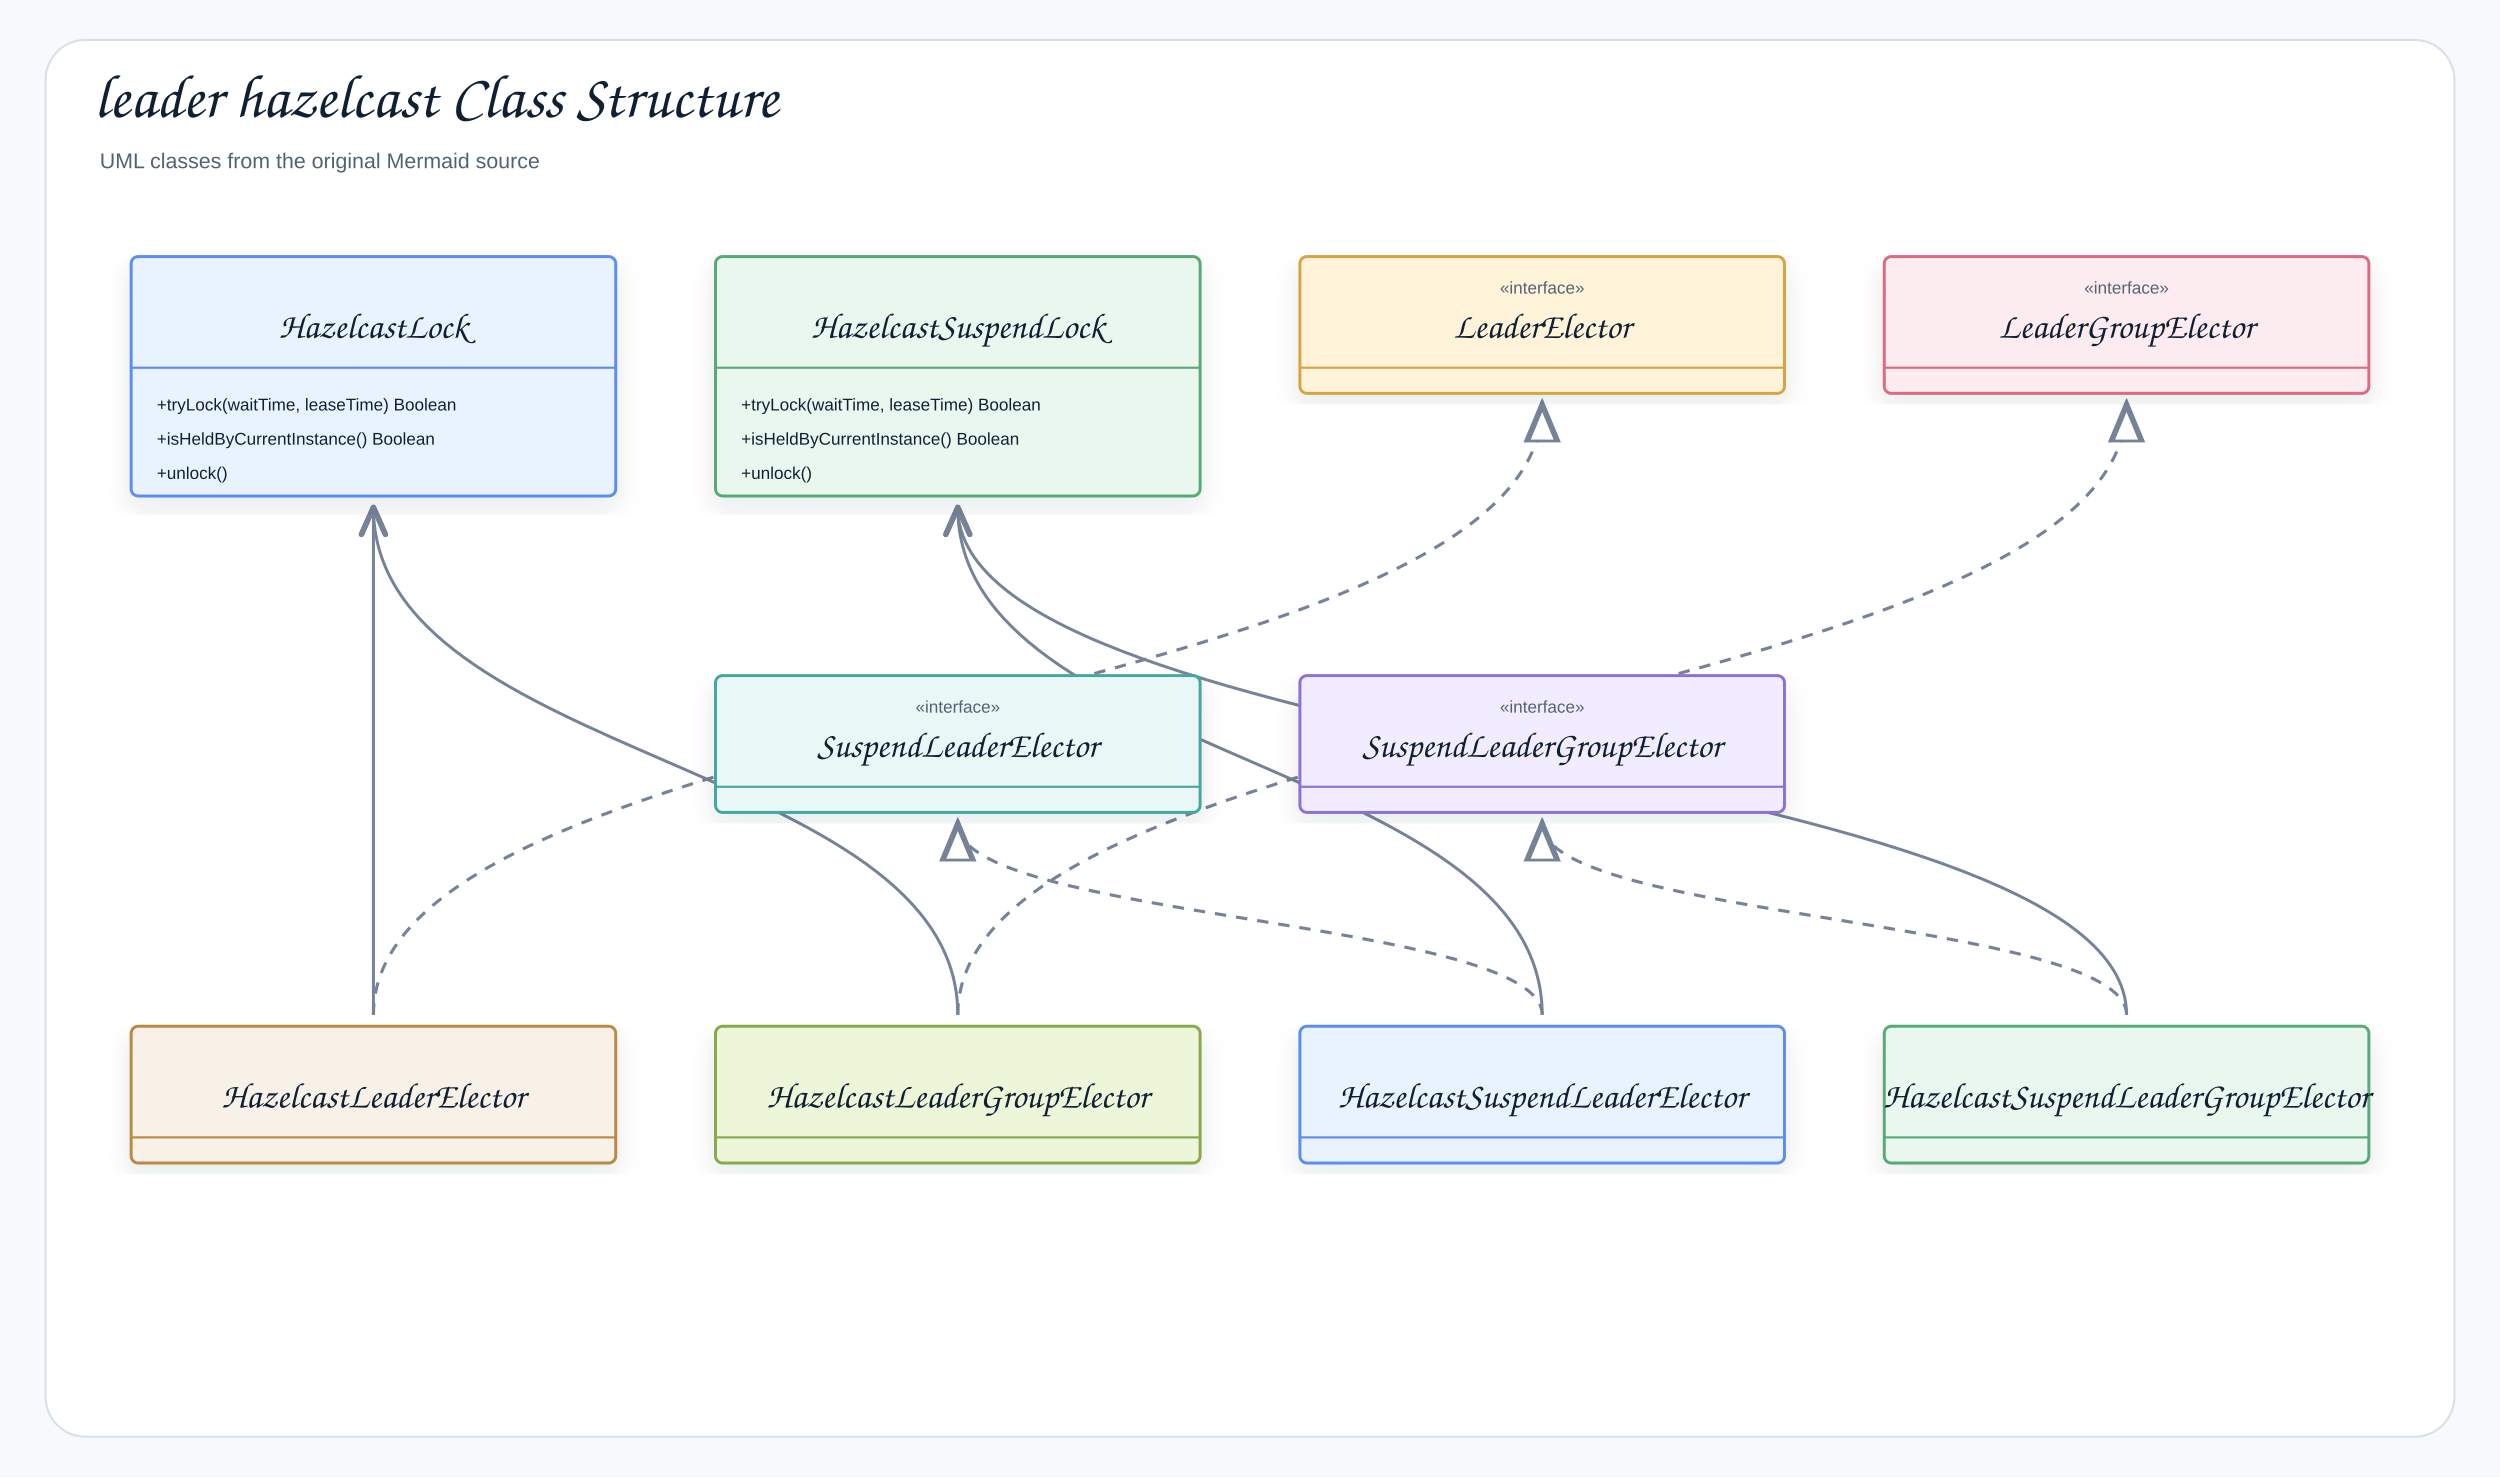
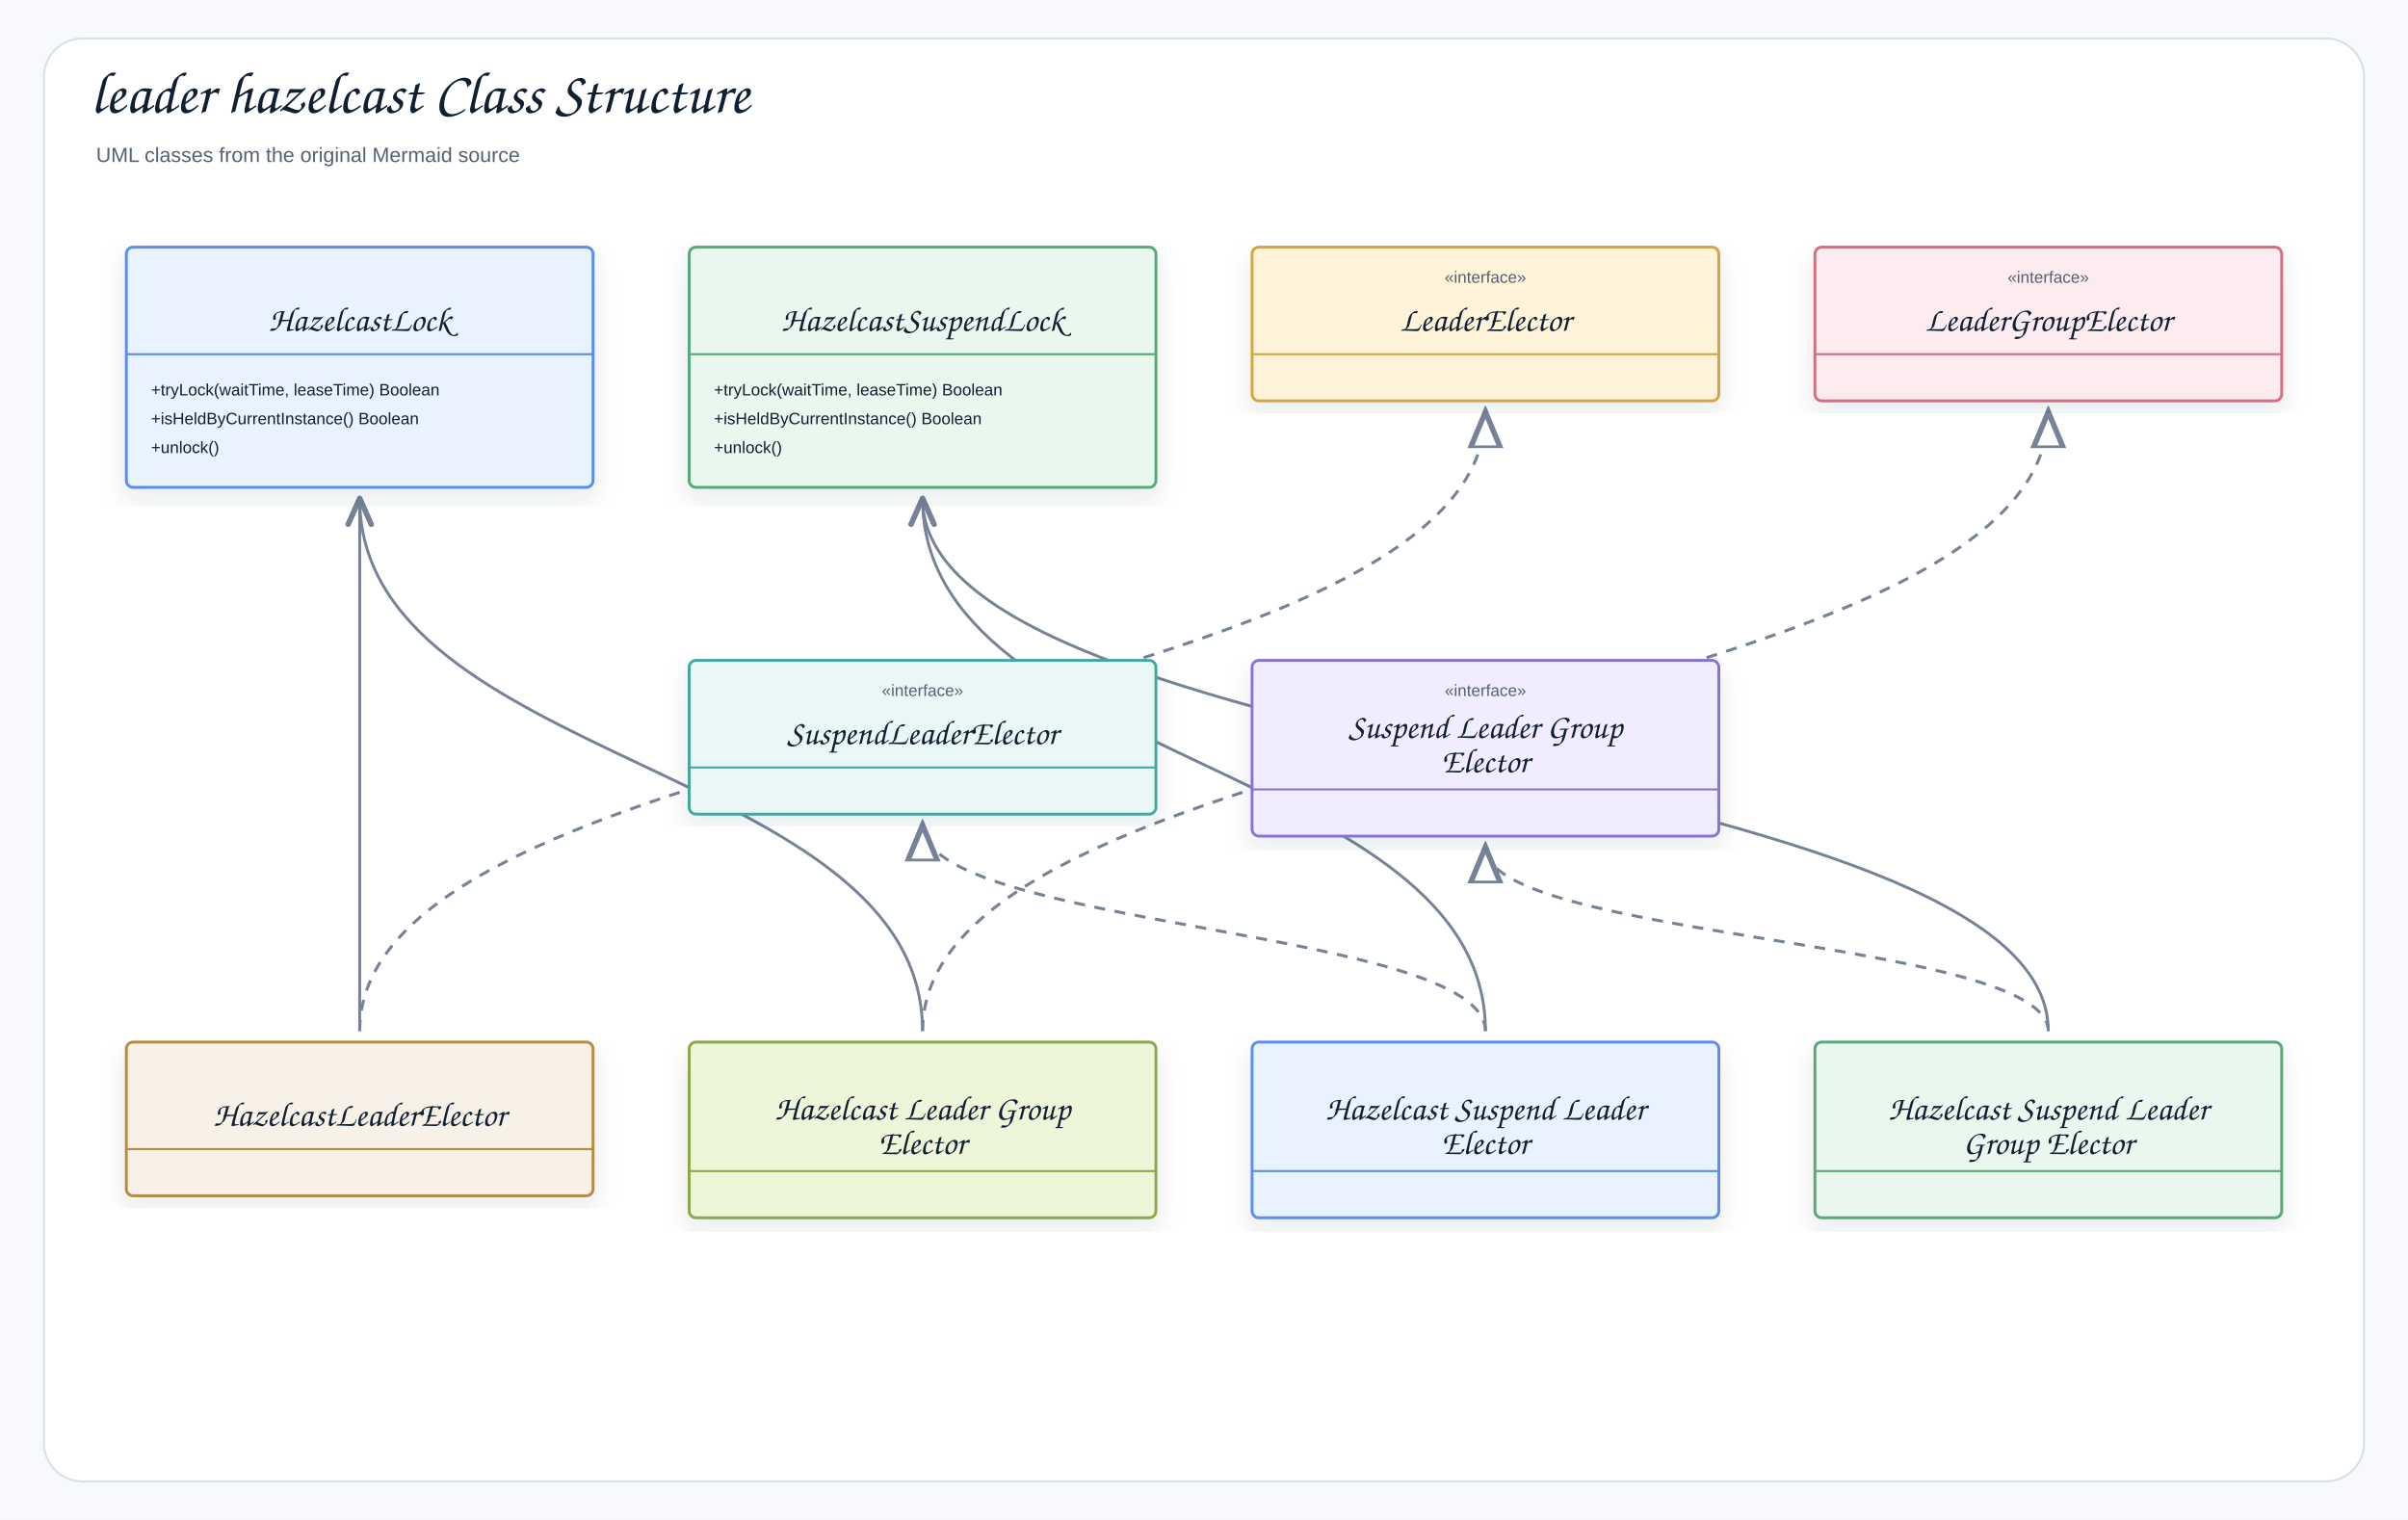
- <svg xmlns="http://www.w3.org/2000/svg" width="1754" height="1036" viewBox="0 0 1754 1036" role="img" aria-label="leader hazelcast Class Structure">
+ <svg xmlns="http://www.w3.org/2000/svg" width="1754" height="1107" viewBox="0 0 1754 1107" role="img" aria-label="leader hazelcast Class Structure">
  <defs>
    <filter id="shadow" x="-8%" y="-8%" width="116%" height="116%">
      <feDropShadow dx="0" dy="8" stdDeviation="9" flood-color="#1f2937" flood-opacity="0.10" />
    </filter>
    <marker id="openArrow" markerWidth="12" markerHeight="10" refX="10" refY="5" orient="auto" markerUnits="strokeWidth">
      <path d="M 1 1 L 10 5 L 1 9" fill="none" stroke="#758297" stroke-width="1.8" stroke-linecap="round" stroke-linejoin="round" />
    </marker>
    <marker id="inherit" markerWidth="14" markerHeight="12" refX="12" refY="6" orient="auto" markerUnits="strokeWidth">
      <path d="M 0 1 L 12 6 L 0 11 Z" fill="#ffffff" stroke="#758297" stroke-width="1.8" />
    </marker>
    <style>
    .canvas{fill:#f7f9fc}.frame{fill:#fff;stroke:#d8e0ea;stroke-width:1.5}
    .title{font-family:"Architects Daughter","Comic Sans MS","Comic Sans",cursive;font-size:43px;font-weight:400;fill:#102033}
    .subtitle{font-family:"Comic Sans MS","Comic Sans","Comic Neue",Arial,sans-serif;font-size:15px;font-weight:400;fill:#536273}
    .label{font-family:"Architects Daughter","Comic Sans MS","Comic Sans",cursive;font-size:25px;font-weight:400;fill:#102033}
    .smallLabel{font-family:"Architects Daughter","Comic Sans MS","Comic Sans",cursive;font-size:21px;font-weight:400;fill:#102033}
    .mono{font-family:"Comic Sans MS","Comic Sans","Comic Neue",Arial,sans-serif;font-size:12px;font-weight:400;fill:#102033}
    .small{font-family:"Comic Sans MS","Comic Sans","Comic Neue",Arial,sans-serif;font-size:12px;font-weight:400;fill:#536273}
    .strong{font-family:"Comic Sans MS","Comic Sans","Comic Neue",Arial,sans-serif;font-size:13px;font-weight:400;fill:#102033}
    .card{stroke-width:2.1;filter:url(#shadow)}.compartment{stroke-width:1.5;fill:none}
    .line{stroke:#758297;stroke-width:2.1;fill:none;marker-end:url(#openArrow)}
    .plainLine{stroke:#758297;stroke-width:2.1;fill:none}
    .dashed{stroke:#758297;stroke-width:2.1;stroke-dasharray:7 6;fill:none;marker-end:url(#openArrow)}
    .inheritLine{stroke:#758297;stroke-width:2.2;fill:none;marker-end:url(#inherit)}
    .implLine{stroke:#758297;stroke-width:2.2;stroke-dasharray:8 7;fill:none;marker-end:url(#inherit)}
  </style>
  </defs>
-   <rect class="canvas" width="1754" height="1036" />
-   <rect class="frame" x="32" y="28" width="1690" height="980" rx="28" />
+   <rect class="canvas" width="1754" height="1107" />
+   <rect class="frame" x="32" y="28" width="1690" height="1051" rx="28" />
  <text class="title" x="66" y="82">leader hazelcast Class Structure</text>
  <text class="subtitle" x="70" y="118">UML classes from the original Mermaid source</text>
-   <path class="line" d="M1492 712 C1492 534 672 534 672 356" />
-   <path class="line" d="M1082 712 C1082 534 672 534 672 356" />
-   <path class="line" d="M672 712 C672 534 262 534 262 356" />
-   <path class="line" d="M262 712 C262 534 262 534 262 356" />
-   <path class="implLine" d="M1492 712 C1492 645 1082 645 1082 578" />
-   <path class="implLine" d="M1082 712 C1082 645 672 645 672 578" />
-   <path class="implLine" d="M672 712 C672 498 1492 498 1492 284" />
-   <path class="implLine" d="M262 712 C262 498 1082 498 1082 284" />
+   <path class="line" d="M1492 751 C1492 557 672 557 672 363" />
+   <path class="line" d="M1082 751 C1082 557 672 557 672 363" />
+   <path class="line" d="M672 751 C672 557 262 557 262 363" />
+   <path class="line" d="M262 751 C262 557 262 557 262 363" />
+   <path class="implLine" d="M1492 751 C1492 684 1082 684 1082 617" />
+   <path class="implLine" d="M1082 751 C1082 676 672 676 672 601" />
+   <path class="implLine" d="M672 751 C672 525.5 1492 525.5 1492 300" />
+   <path class="implLine" d="M262 751 C262 525.5 1082 525.5 1082 300" />
  <g transform="translate(92,180)">
-     <rect class="card" x="0" y="0" width="340" height="168" rx="5" fill="#E8F3FF" stroke="#5B8DEF" />
+     <rect class="card" x="0" y="0" width="340" height="175" rx="5" fill="#E8F3FF" stroke="#5B8DEF" />
    <line class="compartment" x1="0" y1="78" x2="340" y2="78" stroke="#5B8DEF" />
    <text class="small" x="170" y="26" text-anchor="middle" />
-     <text class="label" x="170" y="57" text-anchor="middle">HazelcastLock</text>
+     <text class="label" x="170" y="61" text-anchor="middle">HazelcastLock</text>
    <text class="mono" x="18" y="108">+tryLock(waitTime, leaseTime) Boolean</text>
-     <text class="mono" x="18" y="132">+isHeldByCurrentInstance() Boolean</text>
-     <text class="mono" x="18" y="156">+unlock()</text>
+     <text class="mono" x="18" y="129">+isHeldByCurrentInstance() Boolean</text>
+     <text class="mono" x="18" y="150">+unlock()</text>
  </g>
  <g transform="translate(502,180)">
-     <rect class="card" x="0" y="0" width="340" height="168" rx="5" fill="#EAF7EF" stroke="#58A978" />
+     <rect class="card" x="0" y="0" width="340" height="175" rx="5" fill="#EAF7EF" stroke="#58A978" />
    <line class="compartment" x1="0" y1="78" x2="340" y2="78" stroke="#58A978" />
    <text class="small" x="170" y="26" text-anchor="middle" />
-     <text class="label" x="170" y="57" text-anchor="middle">HazelcastSuspendLock</text>
+     <text class="label" x="170" y="61" text-anchor="middle">HazelcastSuspendLock</text>
    <text class="mono" x="18" y="108">+tryLock(waitTime, leaseTime) Boolean</text>
-     <text class="mono" x="18" y="132">+isHeldByCurrentInstance() Boolean</text>
-     <text class="mono" x="18" y="156">+unlock()</text>
+     <text class="mono" x="18" y="129">+isHeldByCurrentInstance() Boolean</text>
+     <text class="mono" x="18" y="150">+unlock()</text>
  </g>
  <g transform="translate(912,180)">
-     <rect class="card" x="0" y="0" width="340" height="96" rx="5" fill="#FFF3D9" stroke="#D6A441" />
+     <rect class="card" x="0" y="0" width="340" height="112" rx="5" fill="#FFF3D9" stroke="#D6A441" />
    <line class="compartment" x1="0" y1="78" x2="340" y2="78" stroke="#D6A441" />
    <text class="small" x="170" y="26" text-anchor="middle">«interface»</text>
-     <text class="label" x="170" y="57" text-anchor="middle">LeaderElector</text>
+     <text class="label" x="170" y="61" text-anchor="middle">LeaderElector</text>
  </g>
  <g transform="translate(1322,180)">
-     <rect class="card" x="0" y="0" width="340" height="96" rx="5" fill="#FDECEF" stroke="#DC6B82" />
+     <rect class="card" x="0" y="0" width="340" height="112" rx="5" fill="#FDECEF" stroke="#DC6B82" />
    <line class="compartment" x1="0" y1="78" x2="340" y2="78" stroke="#DC6B82" />
    <text class="small" x="170" y="26" text-anchor="middle">«interface»</text>
-     <text class="label" x="170" y="57" text-anchor="middle">LeaderGroupElector</text>
+     <text class="label" x="170" y="61" text-anchor="middle">LeaderGroupElector</text>
  </g>
-   <g transform="translate(502,474)">
-     <rect class="card" x="0" y="0" width="340" height="96" rx="5" fill="#E9F7F6" stroke="#45A7A1" />
+   <g transform="translate(502,481)">
+     <rect class="card" x="0" y="0" width="340" height="112" rx="5" fill="#E9F7F6" stroke="#45A7A1" />
    <line class="compartment" x1="0" y1="78" x2="340" y2="78" stroke="#45A7A1" />
    <text class="small" x="170" y="26" text-anchor="middle">«interface»</text>
-     <text class="label" x="170" y="57" text-anchor="middle">SuspendLeaderElector</text>
+     <text class="label" x="170" y="61" text-anchor="middle">SuspendLeaderElector</text>
  </g>
-   <g transform="translate(912,474)">
-     <rect class="card" x="0" y="0" width="340" height="96" rx="5" fill="#F1ECFF" stroke="#8A72D6" />
-     <line class="compartment" x1="0" y1="78" x2="340" y2="78" stroke="#8A72D6" />
+   <g transform="translate(912,481)">
+     <rect class="card" x="0" y="0" width="340" height="128" rx="5" fill="#F1ECFF" stroke="#8A72D6" />
+     <line class="compartment" x1="0" y1="94" x2="340" y2="94" stroke="#8A72D6" />
    <text class="small" x="170" y="26" text-anchor="middle">«interface»</text>
-     <text class="label" x="170" y="57" text-anchor="middle">SuspendLeaderGroupElector</text>
+     <text class="label" x="170" y="56.5" text-anchor="middle">Suspend Leader Group</text>
+     <text class="label" x="170" y="81.5" text-anchor="middle">Elector</text>
  </g>
-   <g transform="translate(92,720)">
-     <rect class="card" x="0" y="0" width="340" height="96" rx="5" fill="#F7F1E7" stroke="#B88A44" />
+   <g transform="translate(92,759)">
+     <rect class="card" x="0" y="0" width="340" height="112" rx="5" fill="#F7F1E7" stroke="#B88A44" />
    <line class="compartment" x1="0" y1="78" x2="340" y2="78" stroke="#B88A44" />
    <text class="small" x="170" y="26" text-anchor="middle" />
-     <text class="label" x="170" y="57" text-anchor="middle">HazelcastLeaderElector</text>
+     <text class="label" x="170" y="61" text-anchor="middle">HazelcastLeaderElector</text>
  </g>
-   <g transform="translate(502,720)">
-     <rect class="card" x="0" y="0" width="340" height="96" rx="5" fill="#EEF6D9" stroke="#8BA84D" />
-     <line class="compartment" x1="0" y1="78" x2="340" y2="78" stroke="#8BA84D" />
+   <g transform="translate(502,759)">
+     <rect class="card" x="0" y="0" width="340" height="128" rx="5" fill="#EEF6D9" stroke="#8BA84D" />
+     <line class="compartment" x1="0" y1="94" x2="340" y2="94" stroke="#8BA84D" />
    <text class="small" x="170" y="26" text-anchor="middle" />
-     <text class="label" x="170" y="57" text-anchor="middle">HazelcastLeaderGroupElector</text>
+     <text class="label" x="170" y="56.5" text-anchor="middle">Hazelcast Leader Group</text>
+     <text class="label" x="170" y="81.5" text-anchor="middle">Elector</text>
  </g>
-   <g transform="translate(912,720)">
-     <rect class="card" x="0" y="0" width="340" height="96" rx="5" fill="#E8F3FF" stroke="#5B8DEF" />
-     <line class="compartment" x1="0" y1="78" x2="340" y2="78" stroke="#5B8DEF" />
+   <g transform="translate(912,759)">
+     <rect class="card" x="0" y="0" width="340" height="128" rx="5" fill="#E8F3FF" stroke="#5B8DEF" />
+     <line class="compartment" x1="0" y1="94" x2="340" y2="94" stroke="#5B8DEF" />
    <text class="small" x="170" y="26" text-anchor="middle" />
-     <text class="label" x="170" y="57" text-anchor="middle">HazelcastSuspendLeaderElector</text>
+     <text class="label" x="170" y="56.5" text-anchor="middle">Hazelcast Suspend Leader</text>
+     <text class="label" x="170" y="81.5" text-anchor="middle">Elector</text>
  </g>
-   <g transform="translate(1322,720)">
-     <rect class="card" x="0" y="0" width="340" height="96" rx="5" fill="#EAF7EF" stroke="#58A978" />
-     <line class="compartment" x1="0" y1="78" x2="340" y2="78" stroke="#58A978" />
+   <g transform="translate(1322,759)">
+     <rect class="card" x="0" y="0" width="340" height="128" rx="5" fill="#EAF7EF" stroke="#58A978" />
+     <line class="compartment" x1="0" y1="94" x2="340" y2="94" stroke="#58A978" />
    <text class="small" x="170" y="26" text-anchor="middle" />
-     <text class="label" x="170" y="57" text-anchor="middle">HazelcastSuspendLeaderGroupElector</text>
+     <text class="label" x="170" y="56.5" text-anchor="middle">Hazelcast Suspend Leader</text>
+     <text class="label" x="170" y="81.5" text-anchor="middle">Group Elector</text>
  </g>
</svg>
